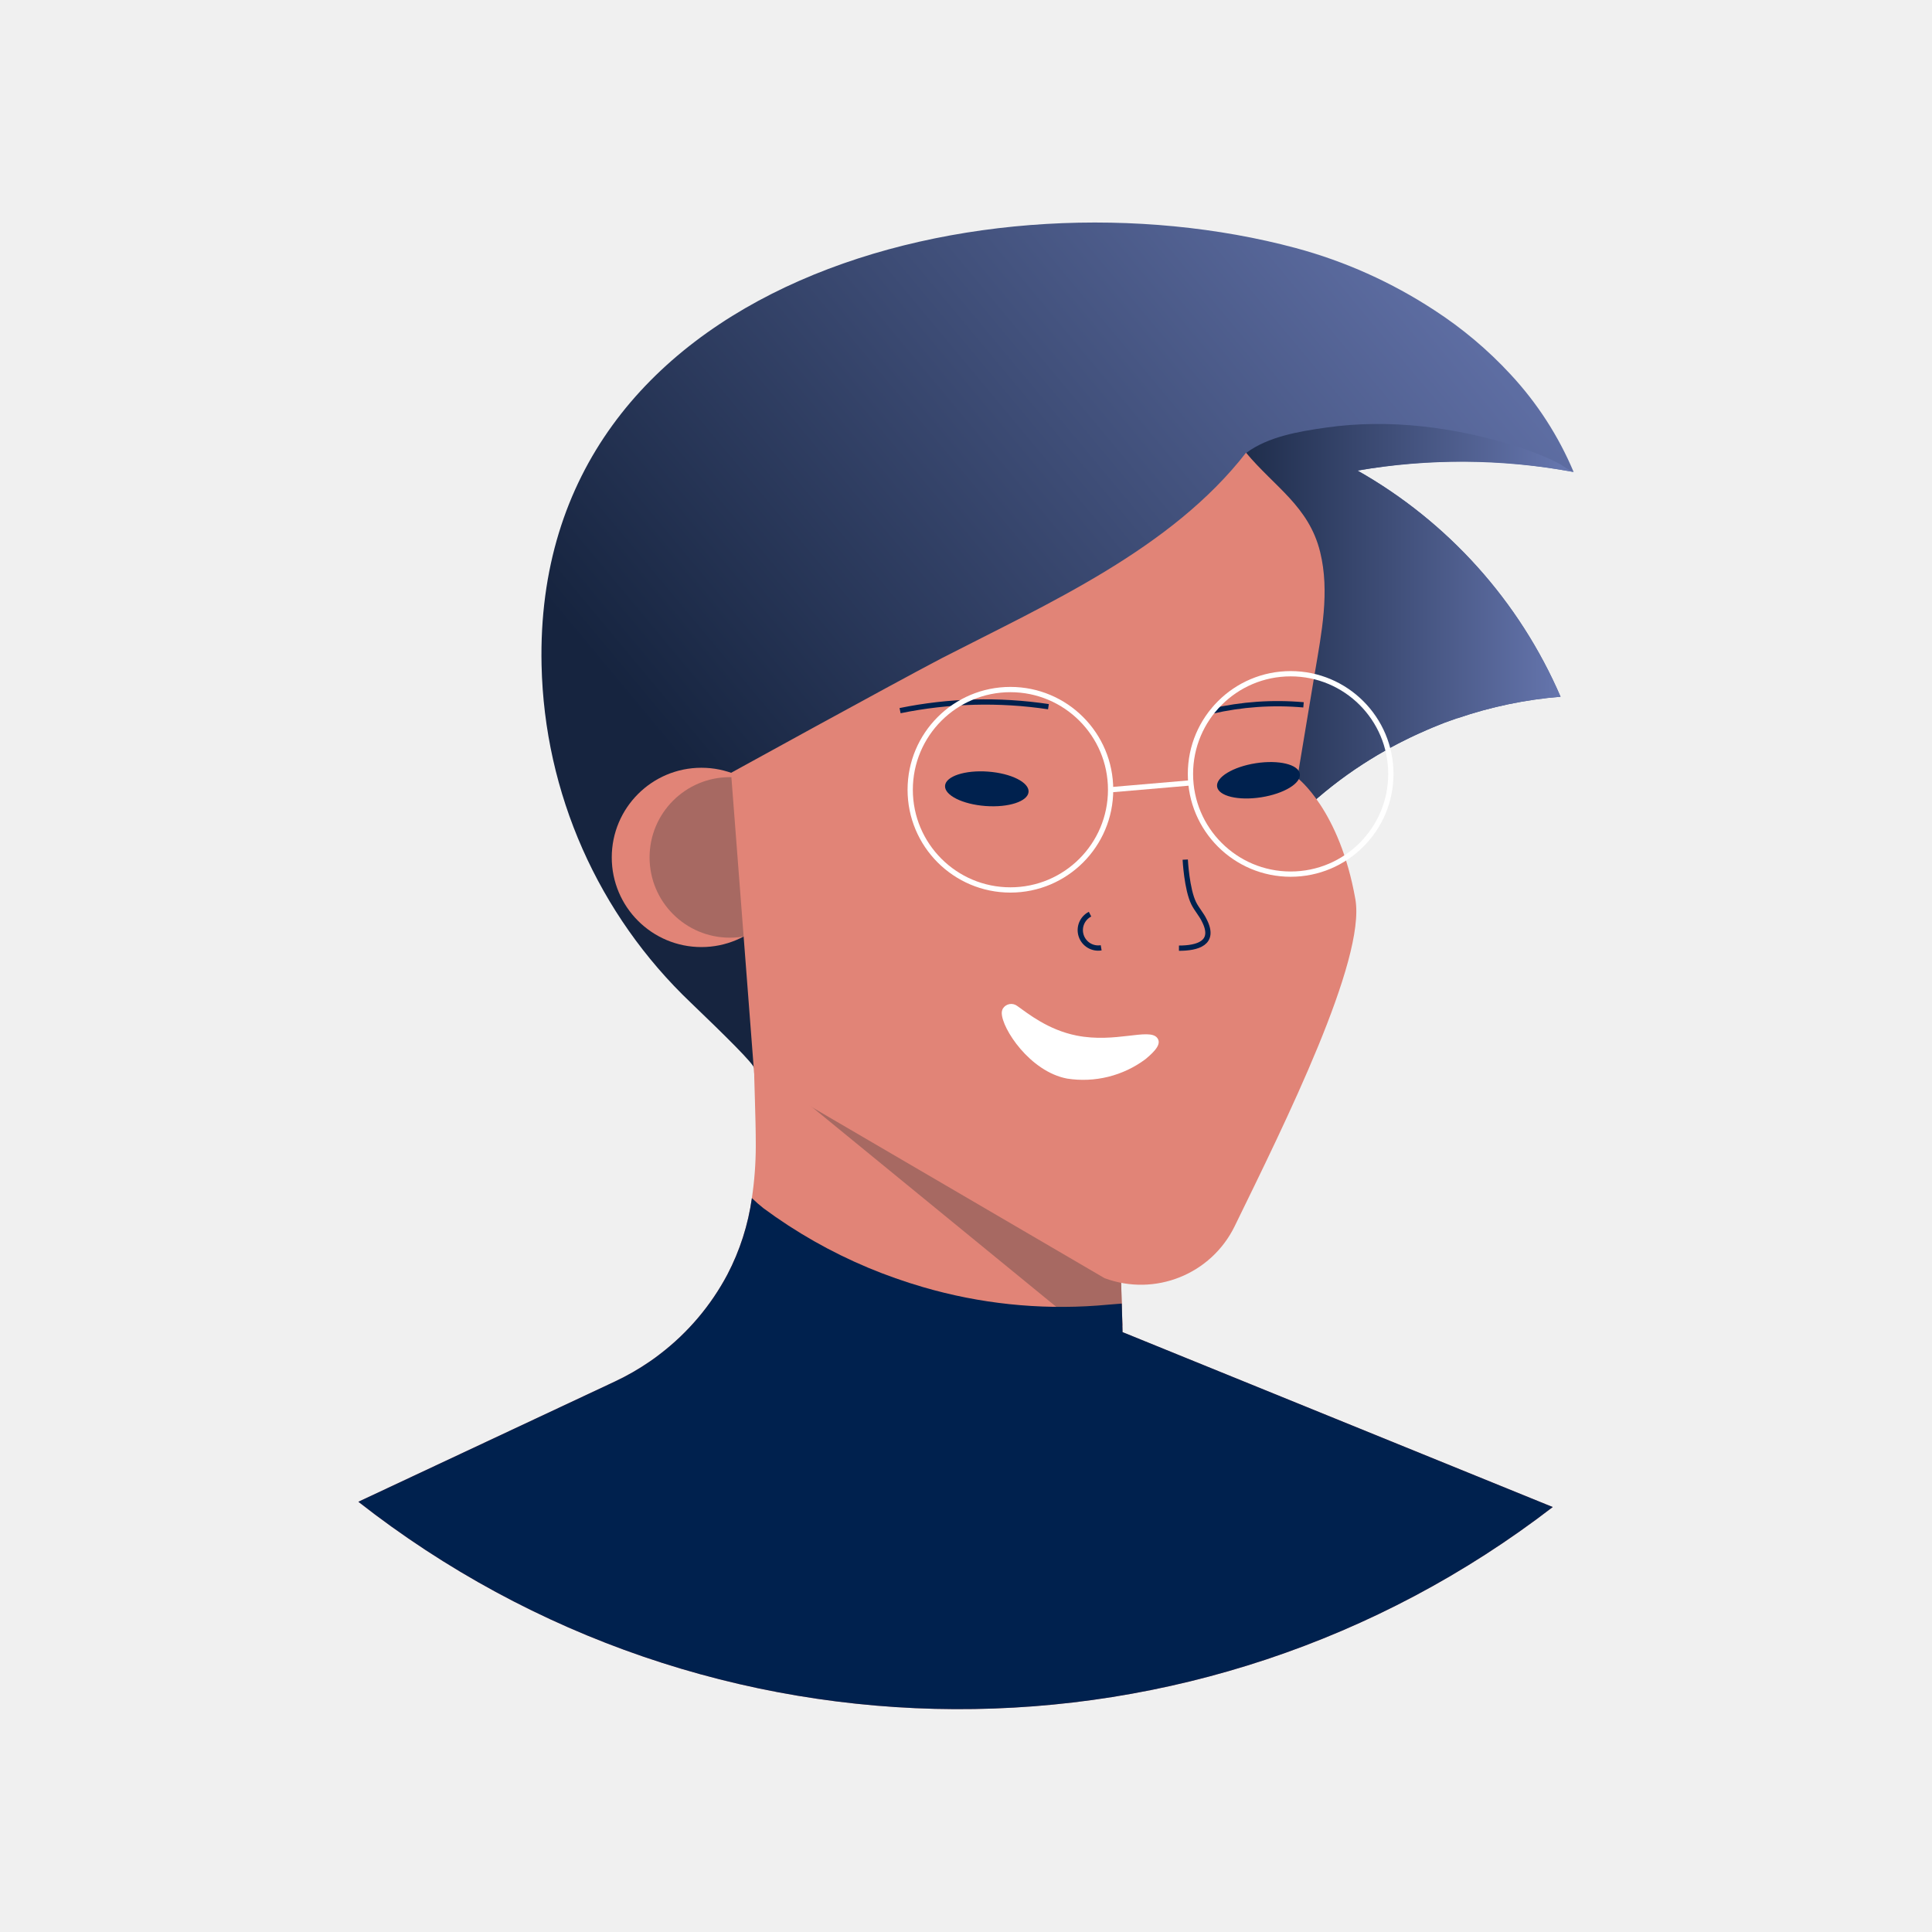
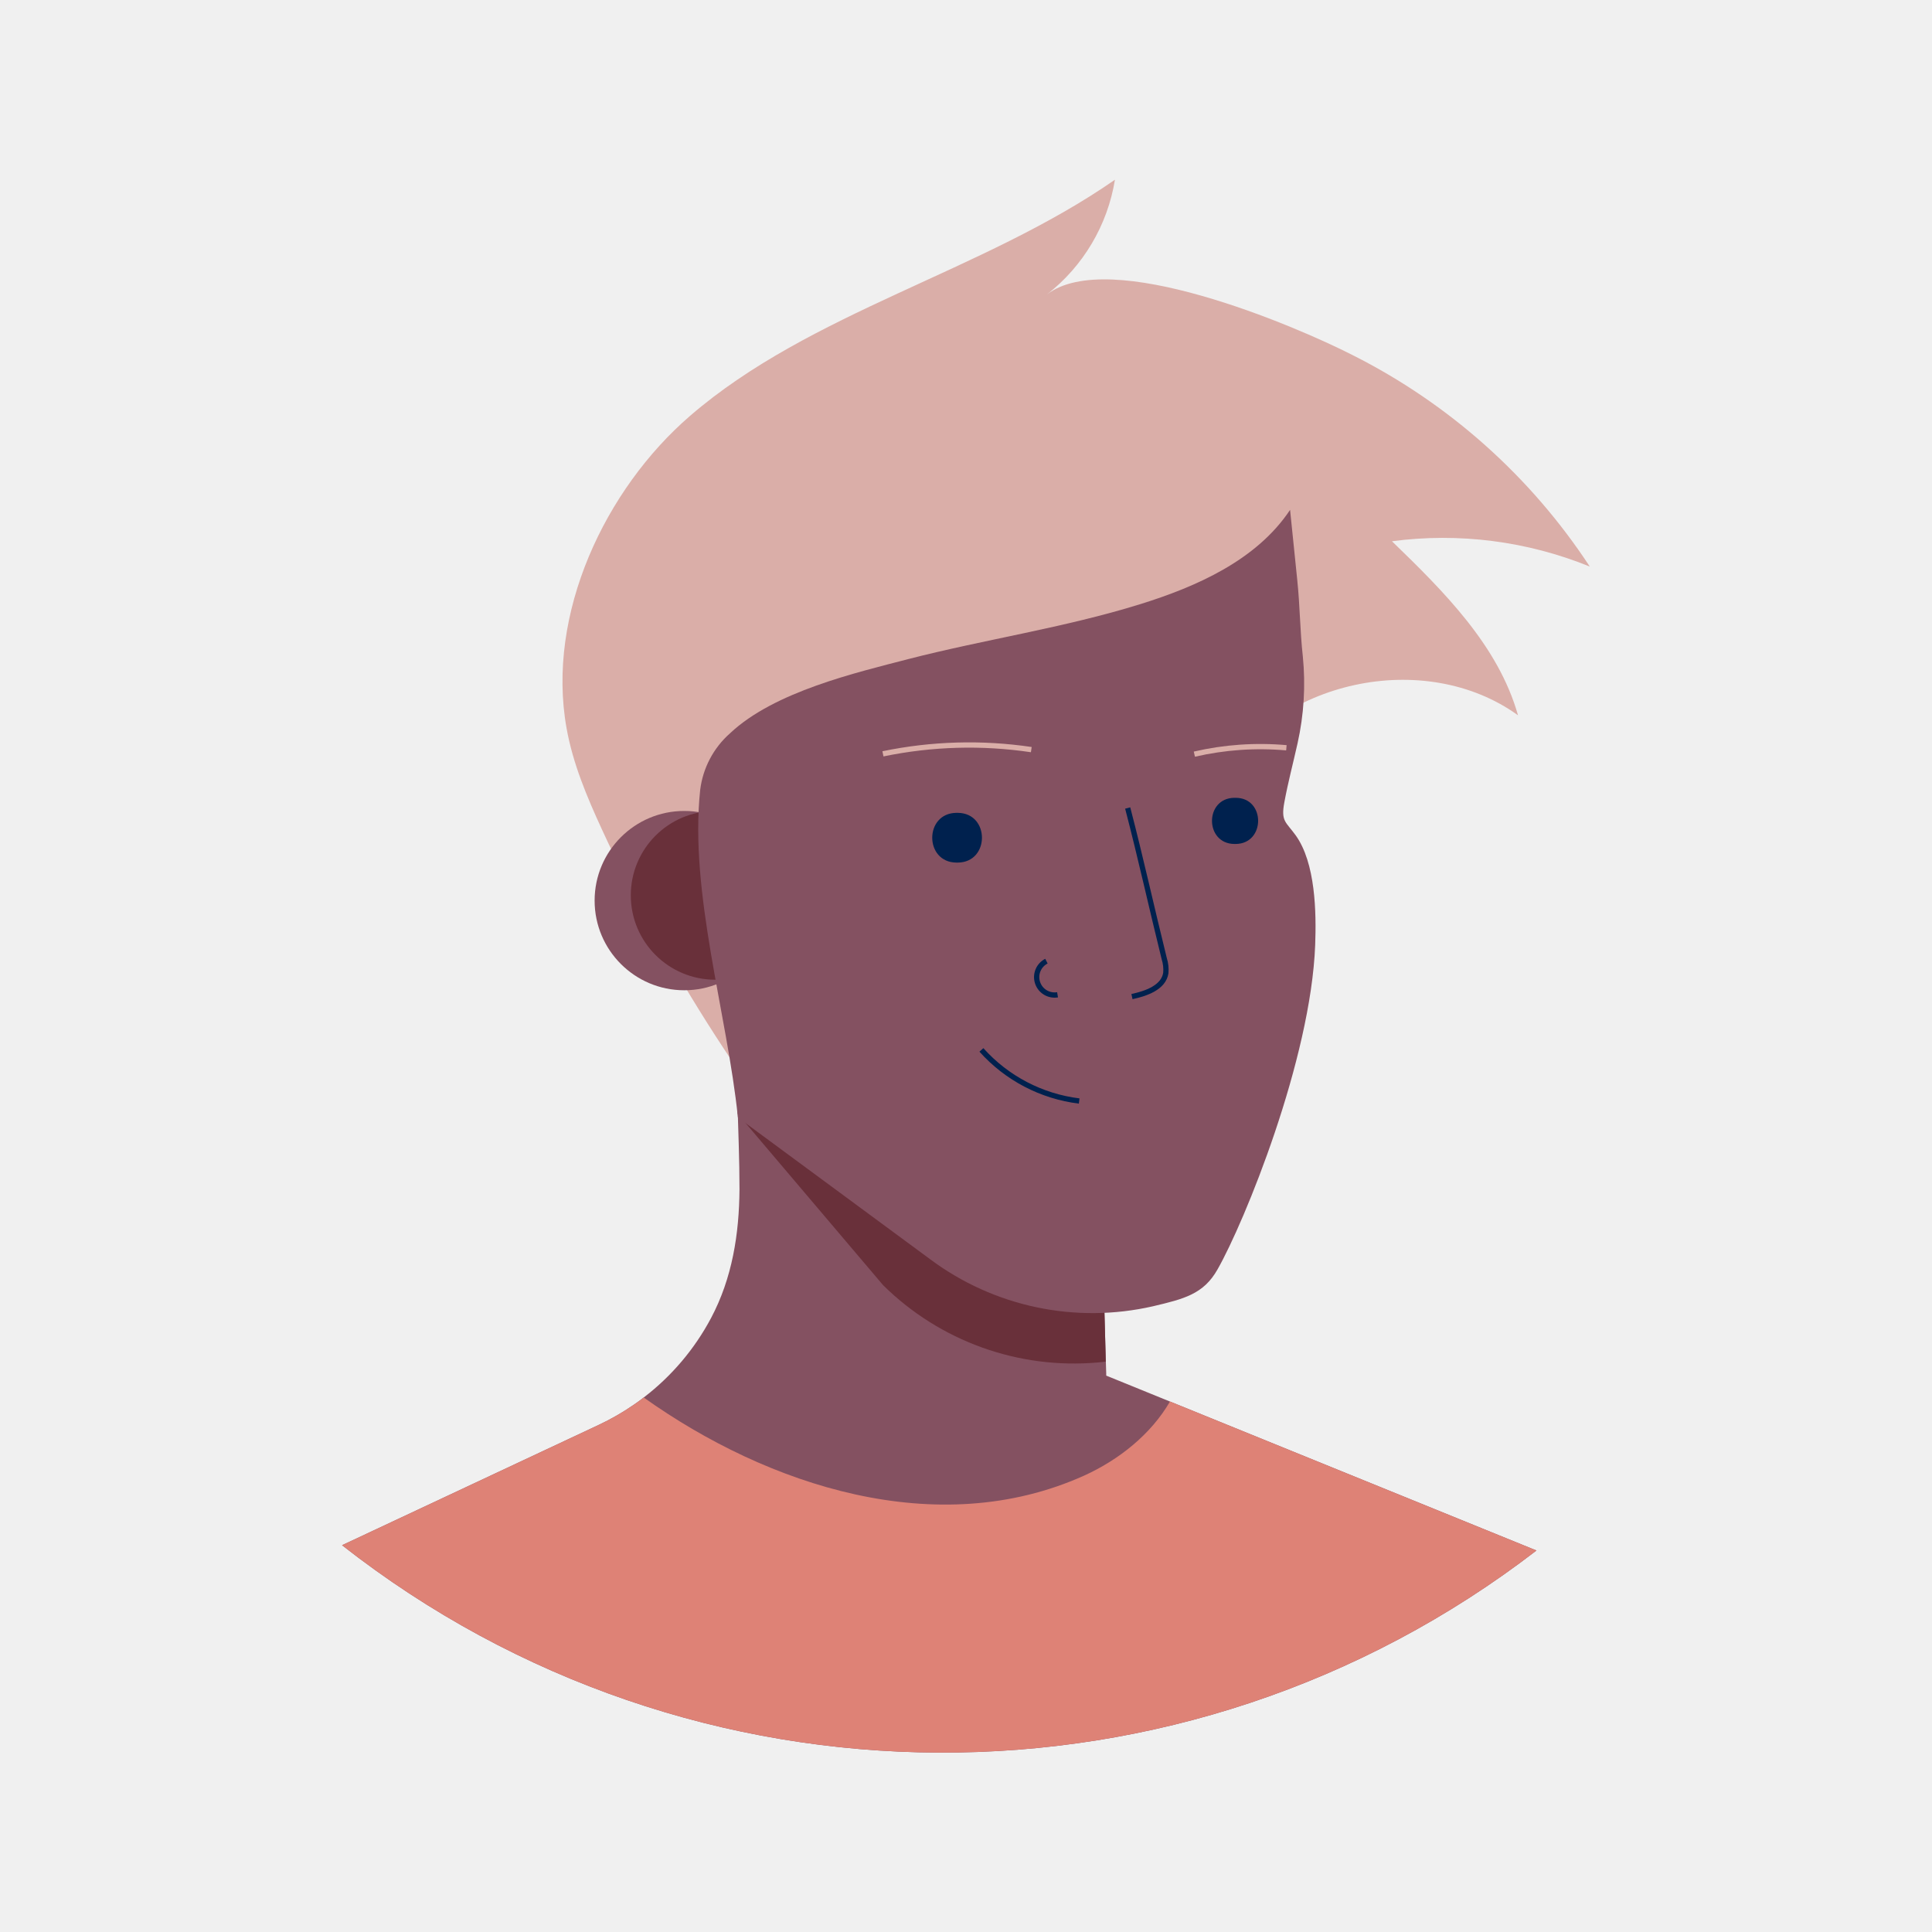
- <svg xmlns="http://www.w3.org/2000/svg" xmlns:xlink="http://www.w3.org/1999/xlink" width="800px" height="800px" viewBox="0 0 366.34 366.34" id="Layer_1" data-name="Layer 1">
+ <svg xmlns="http://www.w3.org/2000/svg" width="800px" height="800px" viewBox="0 0 366.34 366.34" id="Layer_1" data-name="Layer 1">
  <defs>
-     <style>.cls-1{fill:#e18477;}.cls-2{fill:#a76962;}.cls-3{fill:url(#linear-gradient);}.cls-4{fill:url(#linear-gradient-2);}.cls-5,.cls-7{fill:none;stroke-miterlimit:10;}.cls-5{stroke:#00214e;}.cls-6{fill:#00214e;}.cls-7{stroke:#ffffff;}.cls-8{fill:#ffffff;}</style>
-     <linearGradient id="linear-gradient" x1="140.91" y1="159.12" x2="288.5" y2="36.28" gradientUnits="userSpaceOnUse">
-       <stop offset="0" stop-color="#16243f" />
-       <stop offset="1" stop-color="#6878b1" />
-     </linearGradient>
-     <linearGradient id="linear-gradient-2" x1="228.69" y1="124.59" x2="298.39" y2="124.59" xlink:href="#linear-gradient" />
+     <style>.cls-1{fill:#daaea8;}.cls-2{fill:#845161;}.cls-3{fill:#69303a;}.cls-4{fill:#00214e;}.cls-5,.cls-6{fill:none;stroke-miterlimit:10;}.cls-5{stroke:#00214e;}.cls-6{stroke:#daaea8;}.cls-7{fill:#de8276;}</style>
  </defs>
-   <path class="cls-1" d="M294.43,285.76a184.56,184.56,0,0,1-226.48-1l48.66-22.81a46.83,46.83,0,0,0,6.65-3.82c.64-.44,1.28-.9,1.89-1.38a46.35,46.35,0,0,0,12.78-15.09,44.69,44.69,0,0,0,4.64-14.48,67.91,67.91,0,0,0,.74-9.91c0-5.72-.31-11.44-.37-17.17q-.06-4.76-.1-9.51l2,1,5.2,2.69,2.41.41,27.88,4.74,31.12,5.3.94,32,.31,10.46.15,5.08v.33l12.1,4.92Z" />
-   <path class="cls-2" d="M212.81,251.37a16,16,0,0,1-10.07-1.56L143.07,201c-.07-2.26-.13.11-.16-2.15q-.06-4.75-.1-9.51l2,1,5.2,2.69,2.41.41,27.88,4.74,31.12,5.3.94,32,.31,10.46.15,5.08v.33Z" />
-   <path class="cls-3" d="M257.43,89.23a90.48,90.48,0,0,1,38.48,42.88,80.12,80.12,0,0,0-19.49,4.06l-.06,0q-2.46.84-4.88,1.85l-1,.43-1.59.7,0,0c-.53.23-1.06.48-1.58.74s-1,.51-1.57.78-1,.53-1.55.81-.91.49-1.36.75c-1.08.6-2.14,1.23-3.18,1.88q-.62.38-1.23.78a78.68,78.68,0,0,0-11.25,8.83c-4.39,4.15-8.49,8.92-13,13.18a46.31,46.31,0,0,1-13.38,9.39c-9.64,4.15-20.79,6.55-30.8,10l-47,16.25c0-.74-5.32-6-12-12.41a91.07,91.07,0,0,1-28.3-64c-1.62-73.26,84.44-94.8,143-79.1A91.21,91.21,0,0,1,271.9,58.77,76,76,0,0,1,286.44,71,63.12,63.12,0,0,1,298.39,89.5l-.79-.14A112.73,112.73,0,0,0,257.43,89.23Z" />
-   <path class="cls-4" d="M295.91,132.11a80.12,80.12,0,0,0-19.49,4.06l-.06,0a47.36,47.36,0,0,0-4.88,1.85l-1,.43-1.61.72c-.53.24-1.05.48-1.58.74s-1,.51-1.57.78-1,.53-1.55.81-.91.49-1.36.75c-1.08.6-2.14,1.23-3.18,1.88l-1.23.78a78.68,78.68,0,0,0-11.25,8.83c-4.39,4.15-8.49,8.92-13,13.18-1.46.6-2.91,1.23-4.36,1.86.18-.08-1.15-17-1.11-18.71a110.5,110.5,0,0,1,2.23-19.44c2.54-12.31.92-23.76,3.37-36.38a80.44,80.44,0,0,1,2-8.35c4.18-3.12,10-4.08,15.07-4.81C263.5,79.34,276,81,287.69,84.68a57.24,57.24,0,0,1,5.69,2.14c.88.39,1.74.81,2.59,1.26a12.24,12.24,0,0,0,2.42,1.42,117.17,117.17,0,0,0-41-.27A90.48,90.48,0,0,1,295.91,132.11Z" />
-   <circle class="cls-1" cx="133" cy="162.58" r="17" />
-   <circle class="cls-2" cx="138.39" cy="162.58" r="15.22" />
-   <path class="cls-1" d="M138.62,146.54l4.38,57,66.44,38.82a19.77,19.77,0,0,0,24.68-9.86c9.56-19.58,24.9-50.49,22.88-62-3-17-11-23-11-23q1.67-10,3.32-19.94c1.26-7.51,2.86-15.35,1-22.9-2.13-8.65-8.67-12.35-14.05-18.82-14.16,18.24-37.44,28.55-57.77,39C168,130.36,138.62,146.54,138.62,146.54Z" />
-   <path class="cls-5" d="M170.67,134.75A80.57,80.57,0,0,1,198.8,134" />
-   <path class="cls-5" d="M229.72,134.86a55.64,55.64,0,0,1,17.45-1.21" />
-   <path class="cls-5" d="M206.69,173.34a3.4,3.4,0,0,0,2.11,6.38" />
-   <path class="cls-5" d="M224.74,163s.29,5.65,1.62,8.3c.57,1.14,1.46,2.1,2,3.24,2.21,4.33-1.36,5.25-4.81,5.25" />
-   <path class="cls-6" d="M294.43,285.76a184.56,184.56,0,0,1-226.48-1l48.66-22.81a46.83,46.83,0,0,0,6.65-3.82c.64-.44,1.28-.9,1.89-1.38a46.35,46.35,0,0,0,12.78-15.09,44.69,44.69,0,0,0,4.64-14.48,28.66,28.66,0,0,0,2.22,1.94,95.14,95.14,0,0,0,19.82,11.26,99,99,0,0,0,10.46,3.69,93.52,93.52,0,0,0,33,3.49c1.54-.12,3.09-.27,4.63-.38l.15,5.08v.33l12.1,4.92Z" />
-   <circle class="cls-7" cx="191.59" cy="149.75" r="19" />
-   <circle class="cls-7" cx="244.73" cy="146.75" r="19" />
-   <line class="cls-7" x1="210.59" y1="149.75" x2="225.73" y2="148.45" />
-   <path class="cls-8" d="M190.17,191.23a1.87,1.87,0,0,1,2.69-.5c2.07,1.46,5.88,4.56,11.28,5.63,7.36,1.47,13.74-1.48,15.27.42.86,1.07-.19,2.38-2.2,4.05a19.75,19.75,0,0,1-14.86,3.69c-7.08-1.33-12.4-9.53-12.4-12.44A1.79,1.79,0,0,1,190.17,191.23Z" />
-   <ellipse class="cls-6" cx="187.13" cy="149.58" rx="3.27" ry="7.94" transform="translate(24.14 325.16) rotate(-85.77)" />
-   <ellipse class="cls-6" cx="238.63" cy="147.94" rx="7.94" ry="3.27" transform="translate(-19.94 38.53) rotate(-8.86)" />
+   <path class="cls-1" d="M118.72,166.8c-1.57-3.12-3.09-6.28-4.55-9.45-2.86-6.2-5.54-12.55-6.74-19.27-3.89-21.68,7.32-45.32,23.41-59.22,22.9-19.77,55.34-27.24,80.57-44.78a34.59,34.59,0,0,1-12.9,21.76c11.81-9.1,47,5.89,58,11.51a116.3,116.3,0,0,1,44.94,40.08,73.87,73.87,0,0,0-37.51-4.8c9.88,9.57,20.16,19.78,23.9,33C270.11,122.85,241.8,129,231,148.05c-6.93,12.2-6.83,27.06-11,40.47-4.4,14.2-16.27,23.22-30.23,27-10.52,2.88-31.22,4.18-40.75-2-2.89-1.87-5-4.73-6.94-7.55A318.87,318.87,0,0,1,118.72,166.8Z" />
+   <circle class="cls-2" cx="129.75" cy="170.77" r="17" />
+   <circle class="cls-3" cx="135.61" cy="169.77" r="16" />
+   <path class="cls-2" d="M291.34,294a184.56,184.56,0,0,1-226.48-1l48.66-22.81a46.83,46.83,0,0,0,6.65-3.82c.64-.44,1.28-.9,1.89-1.38a46.35,46.35,0,0,0,12.78-15.09c4-7.55,5.32-15.89,5.38-24.39,0-2.81-.06-5.63-.14-8.45s-.2-5.81-.23-8.72q-.06-4.75-.1-9.51l2,1,5.2,2.69,2.41.41,27.88,4.74,31.12,5.3.94,32,.39,13.29.07,2.25v.33l12.1,4.92Z" />
+   <path class="cls-3" d="M209.67,258.19l-1.54.16a51.49,51.49,0,0,1-40.67-14.65l-27.58-32.51c-.09-2.9,0,0,0-2.91q-.06-4.75-.1-9.51l2,1,5.2,2.69,2.41.41,27.88,4.74,31.12,5.3.94,32Z" />
+   <path class="cls-2" d="M138.41,139.06a17.1,17.1,0,0,0-5.64,10.69c-2.09,19.53,5.14,42.58,7.15,62.14l36.42,26.86a51.48,51.48,0,0,0,42.29,8.94c5.87-1.39,9.59-2.29,12.24-7,5.12-9,17.69-39.79,18.51-61.51.23-6.17.08-15.57-3.72-20.82-1.85-2.55-2.8-2.61-2.13-6.21.69-3.76,1.68-7.48,2.51-11.21a52,52,0,0,0,1-16.45c-.55-5-.53-9.44-1.06-14.53-.26-2.47-1.36-13.28-1.36-13.28-6.35,9.56-17.81,14.58-28.41,17.88-14.42,4.48-29.43,6.67-44.05,10.43C162.47,127.52,146.8,131.12,138.41,139.06Z" />
+   <path class="cls-4" d="M181.62,154.13c6.1.05,6.1,9.38,0,9.43h-.27c-6.11-.05-6.11-9.38,0-9.43h.27Z" />
+   <path class="cls-4" d="M234.31,151.28c5.67,0,5.67,8.7,0,8.75h-.25c-5.66-.05-5.66-8.71,0-8.75h.25Z" />
+   <path class="cls-5" d="M186.09,199.08a29.76,29.76,0,0,0,18.54,9.69" />
+   <path class="cls-6" d="M167.42,142.94a80.34,80.34,0,0,1,28.13-.8" />
+   <path class="cls-6" d="M226.47,143a55.64,55.64,0,0,1,17.45-1.21" />
+   <path class="cls-7" d="M291.34,294a184.56,184.56,0,0,1-226.48-1l48.66-22.81a46.83,46.83,0,0,0,6.65-3.82c.64-.44,1.28-.9,1.89-1.38,23.55,16.76,55.69,27.33,83.49,14.82,6.62-3,12.7-7.84,16.3-14.06Z" />
+   <path class="cls-5" d="M198.42,182.25a3.4,3.4,0,0,0,2.11,6.38" />
+   <path class="cls-5" d="M213.83,153.21c2.49,9.55,4.56,19,6.93,28.57a7,7,0,0,1,.3,2.72c-.43,2.75-3.7,3.88-6.42,4.47" />
</svg>
